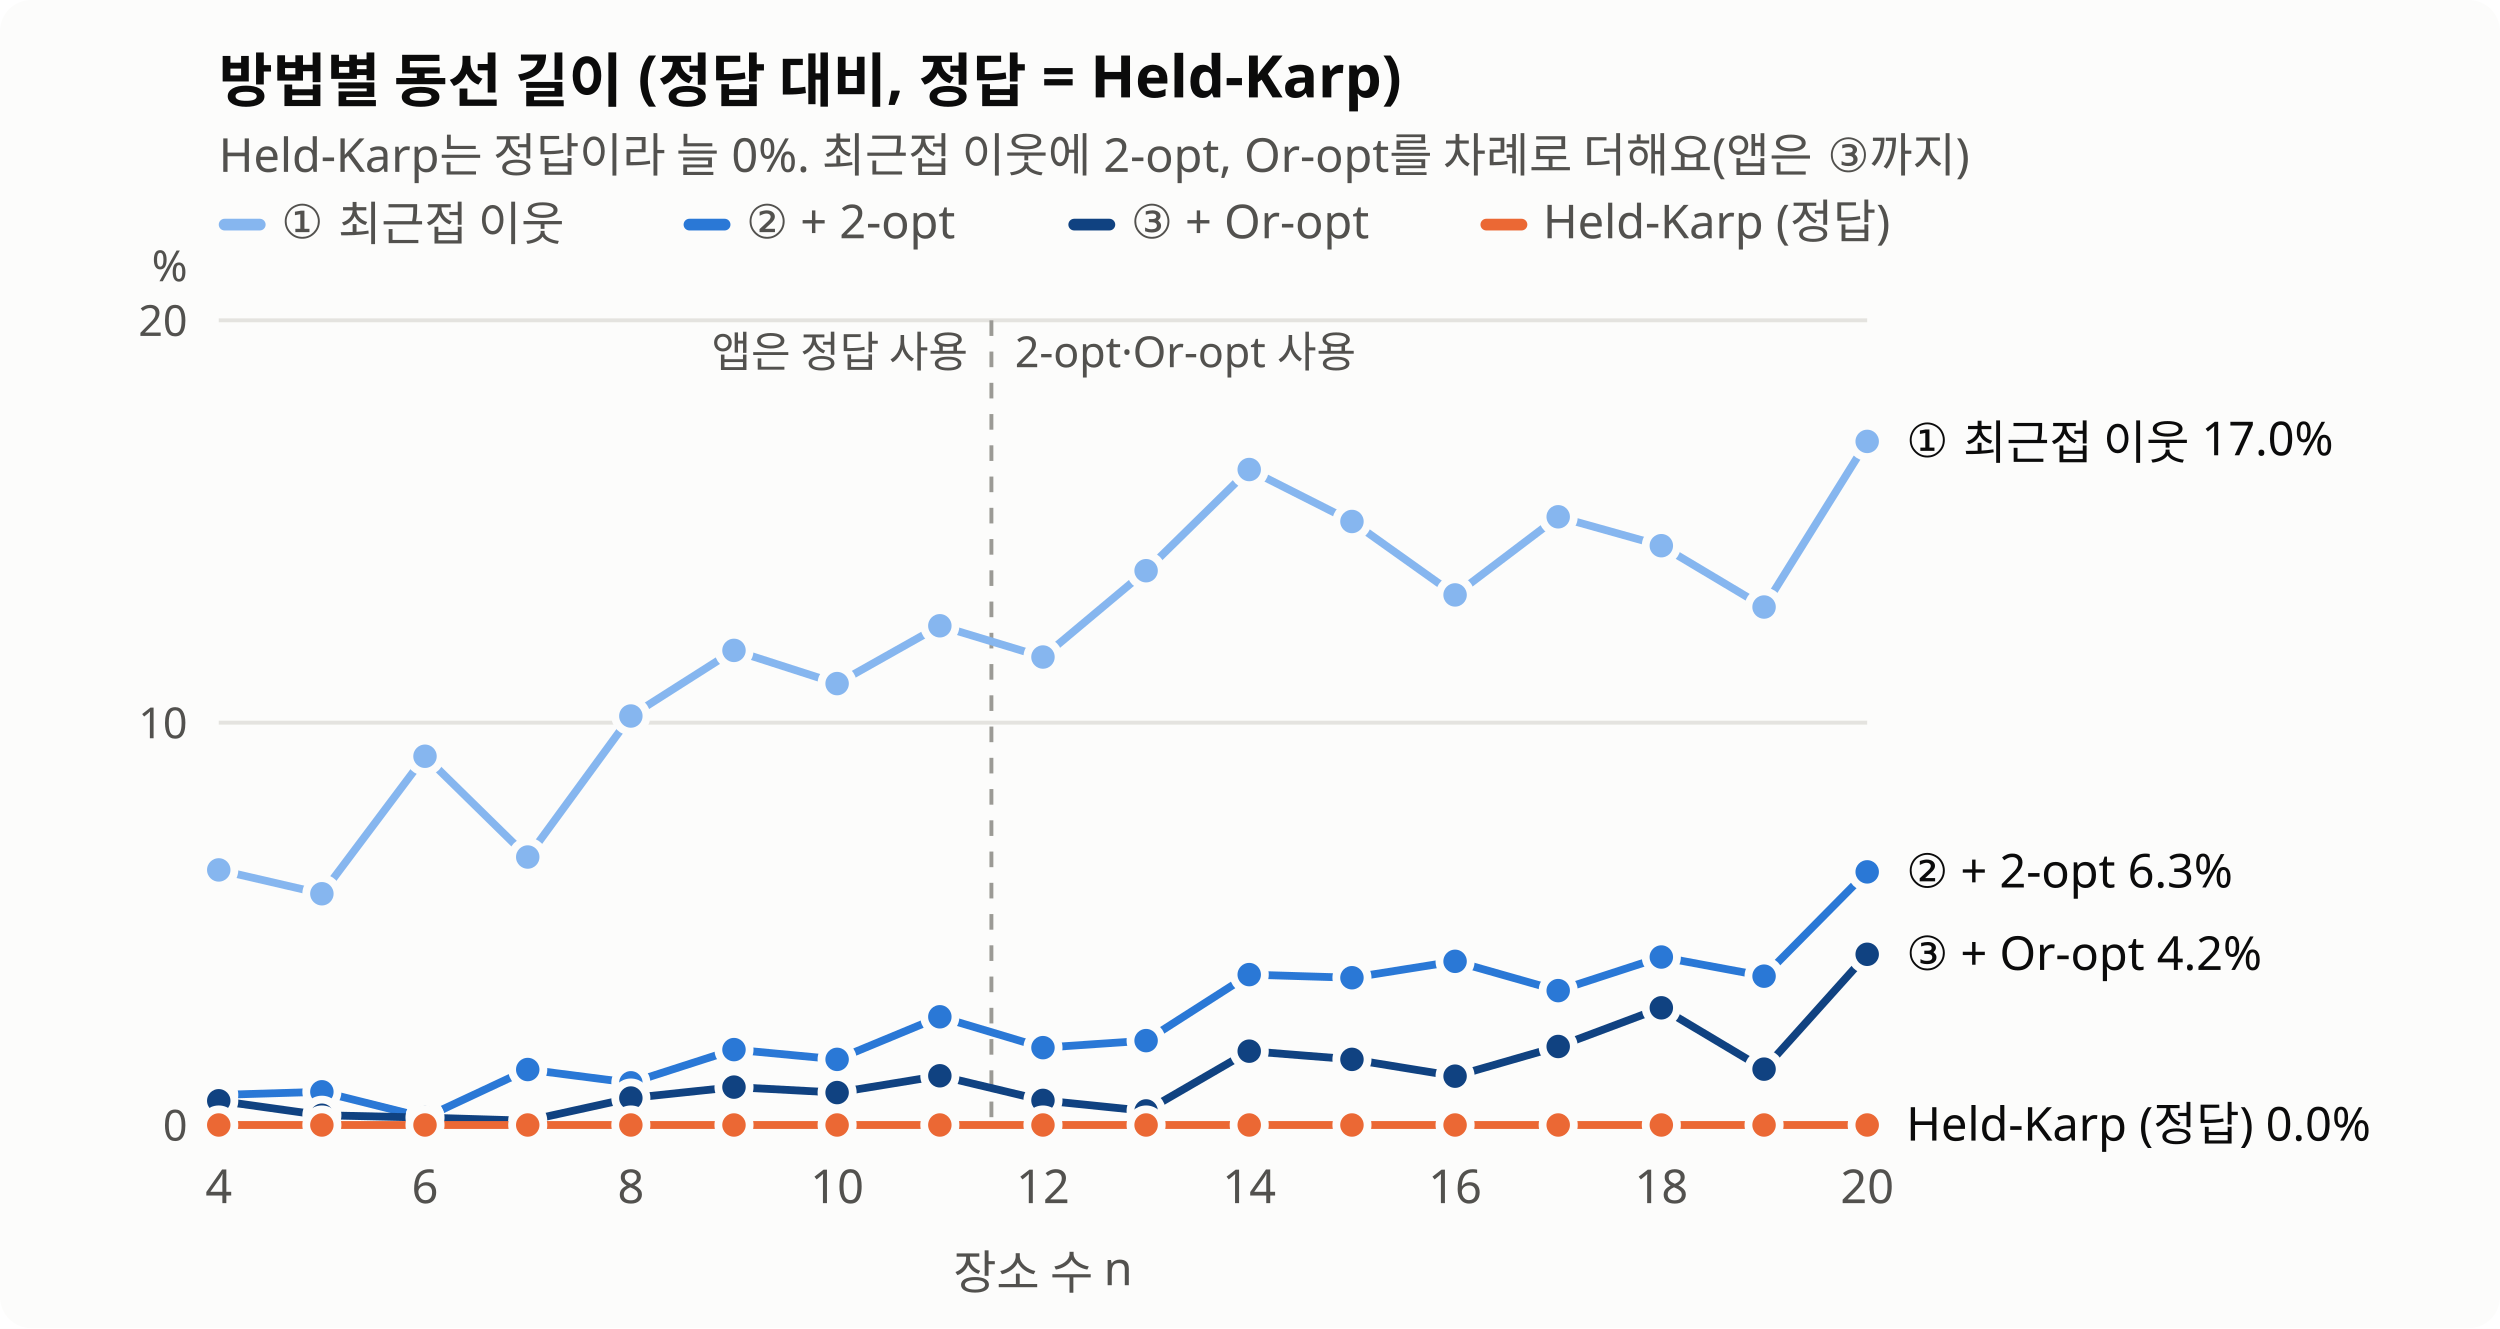
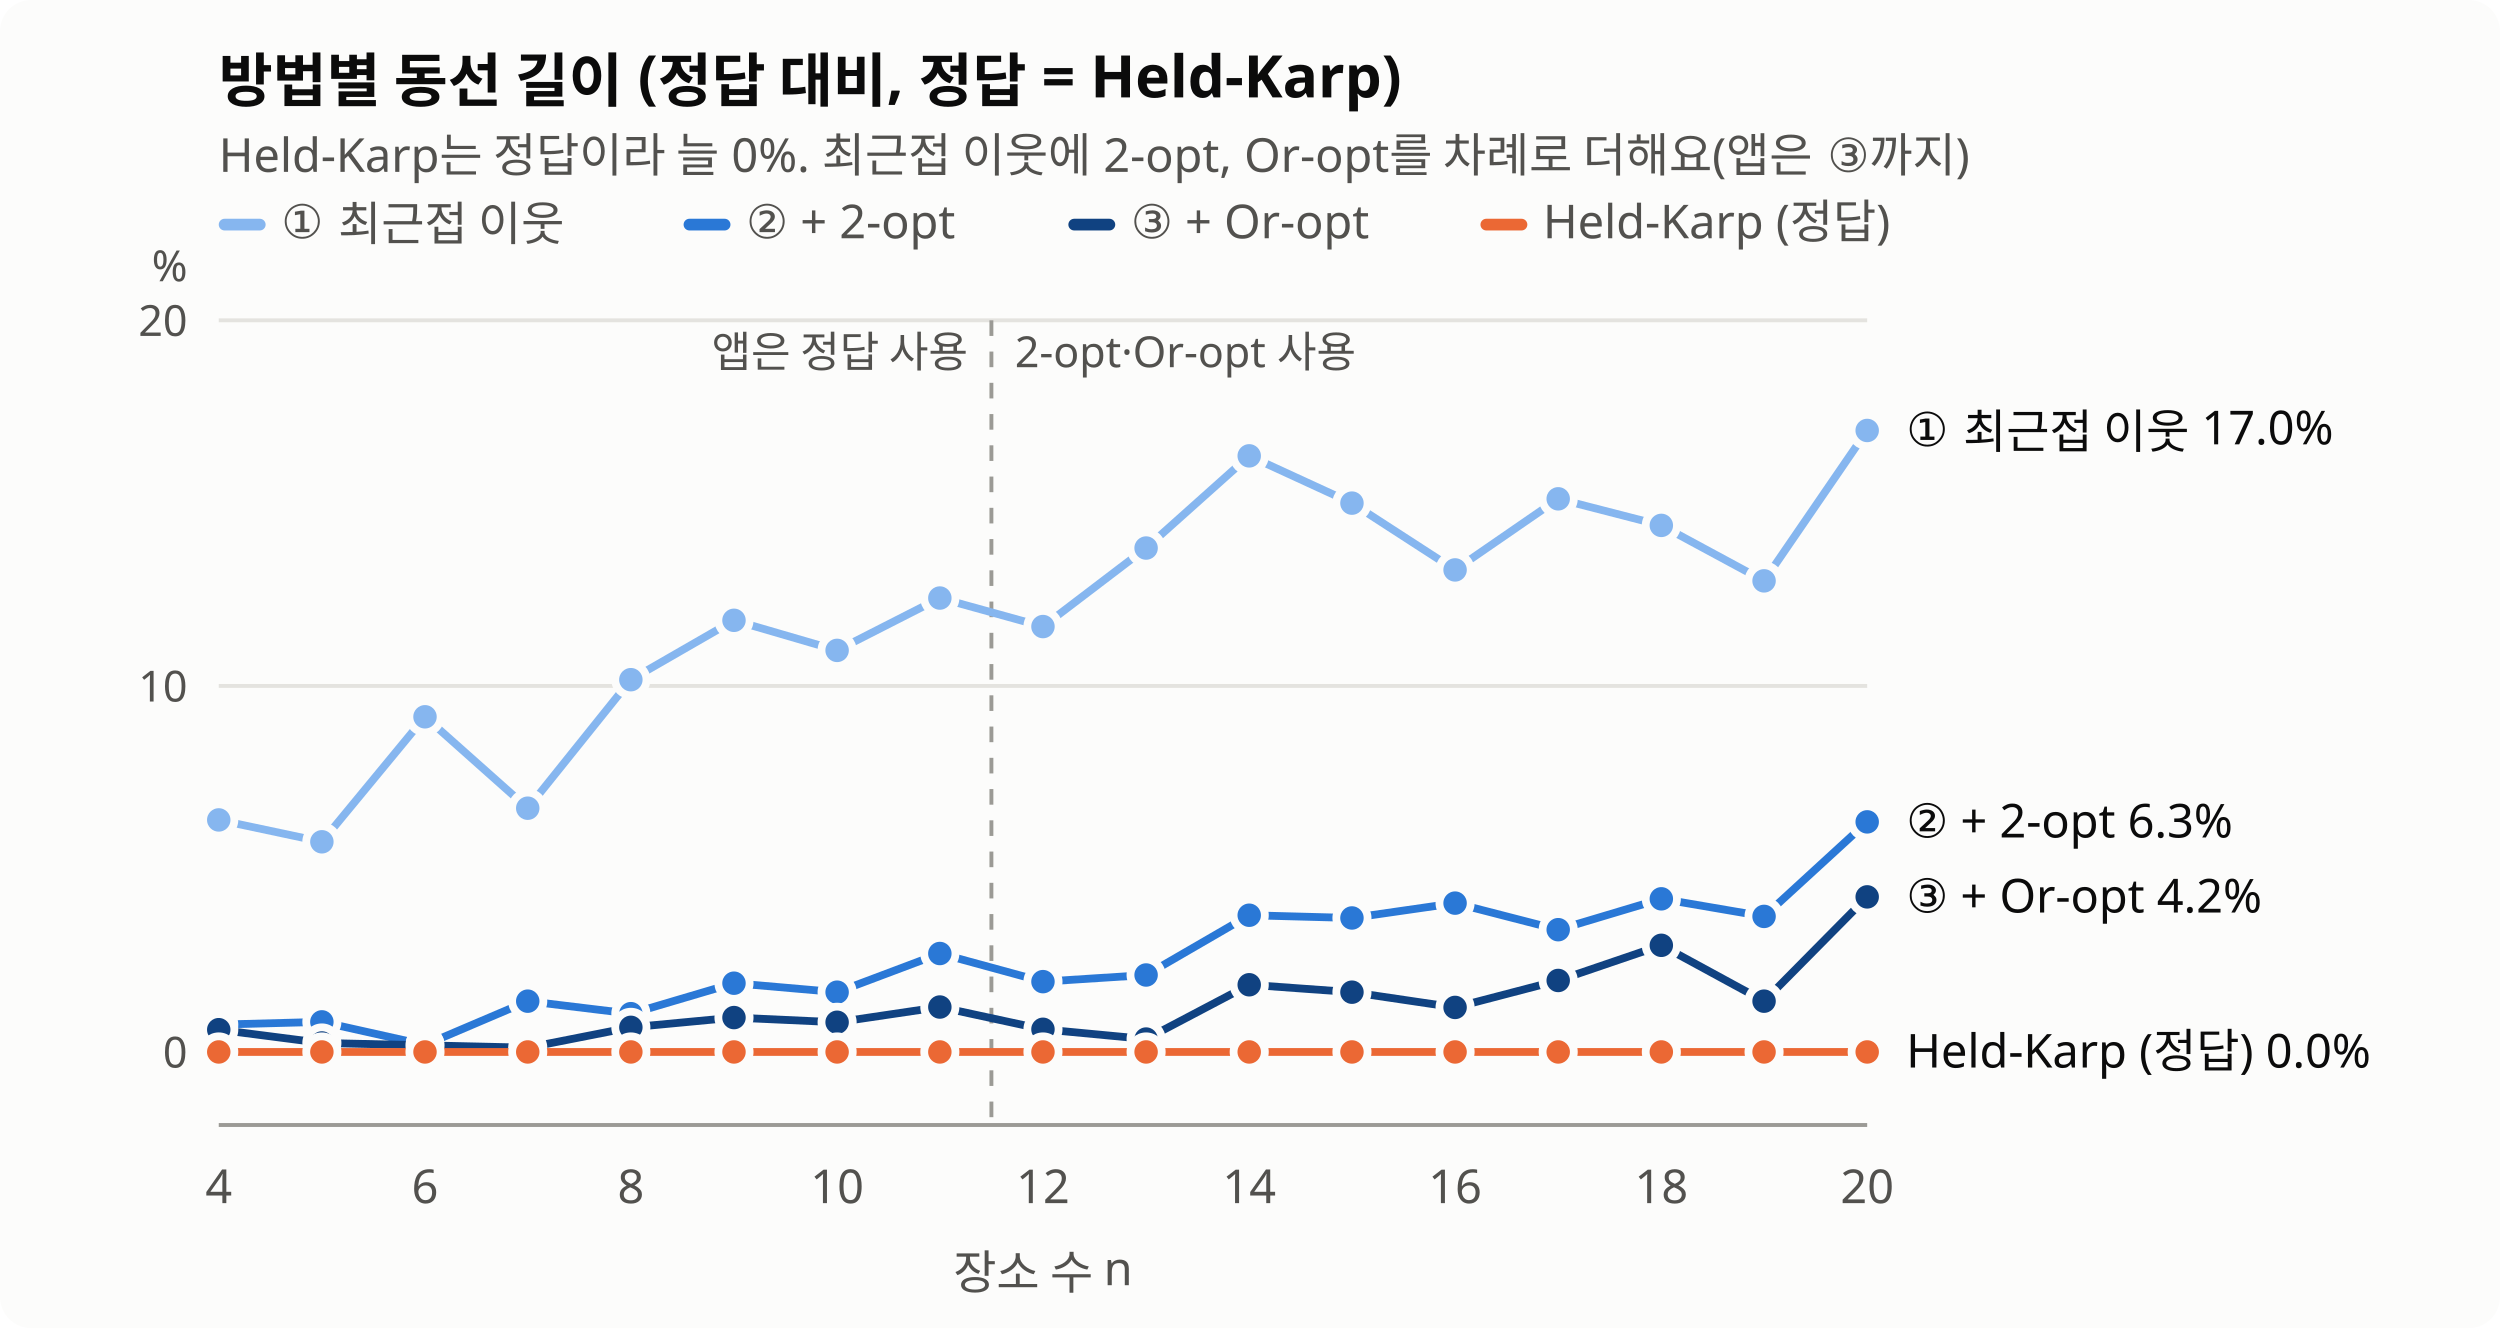
<svg xmlns="http://www.w3.org/2000/svg" viewBox="0 0 640 340" width="640" height="340" role="img" aria-label="방법별 동선 길이 (정답 대비, 정답 = Held-Karp)">
  <style>
.bg{fill:#fcfcfb}.t1{fill:#0b0b0b}.t2{fill:#52514e}.grid{stroke:#e4e3df}.axis{stroke:#9b9a95}
.l0{stroke:#86b6ef}.m0{fill:#86b6ef}.l1{stroke:#2a78d6}.m1{fill:#2a78d6}.l2{stroke:#104281}.m2{fill:#104281}.l3{stroke:#eb6834}.m3{fill:#eb6834}.ring{stroke:#fcfcfb}
@media (prefers-color-scheme: dark){.bg{fill:#1a1a19}.t1{fill:#f0efec}.t2{fill:#c3c2b7}.grid{stroke:#383835}.axis{stroke:#6f6e69}
.l0{stroke:#184f95}.m0{fill:#184f95}.l1{stroke:#3987e5}.m1{fill:#3987e5}.l2{stroke:#9ec5f4}.m2{fill:#9ec5f4}.l3{stroke:#d95926}.m3{fill:#d95926}.ring{stroke:#1a1a19}}
text{font-family:Pretendard,'Apple SD Gothic Neo','Malgun Gothic','Noto Sans KR',sans-serif}
</style>
  <rect class="bg" width="640" height="340" rx="8" />
  <text class="t1" x="56" y="26" font-size="15" font-weight="600">방법별 동선 길이 (정답 대비, 정답 = Held-Karp)</text>
  <text class="t2" x="56" y="44" font-size="12">Held-Karp는 정답이라 늘 0%. 최근접 이웃에 2-opt, Or-opt를 차례로 더해요(앱은 ③까지)</text>
  <rect class="m0" x="56.0" y="56" width="12" height="3" rx="1.5" />
  <text class="t2" x="72.0" y="61" font-size="12">① 최근접 이웃</text>
  <rect class="m1" x="175.0" y="56" width="12" height="3" rx="1.5" />
  <text class="t2" x="191.0" y="61" font-size="12">② + 2-opt</text>
  <rect class="m2" x="273.5" y="56" width="12" height="3" rx="1.5" />
  <text class="t2" x="289.5" y="61" font-size="12">③ + Or-opt</text>
  <rect class="m3" x="379.0" y="56" width="12" height="3" rx="1.5" />
  <text class="t2" x="395.0" y="61" font-size="12">Held-Karp (정답)</text>
-   <line class="grid" x1="56" x2="478" y1="288.0" y2="288.0" stroke-width="1" />
-   <text class="t2" x="48" y="292.0" font-size="11" text-anchor="end">0</text>
-   <line class="grid" x1="56" x2="478" y1="185.0" y2="185.0" stroke-width="1" />
-   <text class="t2" x="48" y="189.0" font-size="11" text-anchor="end">10</text>
+   <line class="grid" x1="56" x2="478" y1="269.3" y2="269.3" stroke-width="1" />
+   <text class="t2" x="48" y="273.3" font-size="11" text-anchor="end">0</text>
+   <line class="grid" x1="56" x2="478" y1="175.6" y2="175.6" stroke-width="1" />
+   <text class="t2" x="48" y="179.6" font-size="11" text-anchor="end">10</text>
  <line class="grid" x1="56" x2="478" y1="82.0" y2="82.0" stroke-width="1" />
  <text class="t2" x="48" y="86.0" font-size="11" text-anchor="end">20</text>
  <line class="axis" x1="56" x2="478" y1="288.0" y2="288.0" stroke-width="1" />
  <text class="t2" x="48" y="72" font-size="11" text-anchor="end">%</text>
  <line class="axis" x1="253.8" x2="253.8" y1="82" y2="288.0" stroke-width="1" stroke-dasharray="4 4" />
  <text class="t2" x="247.8" y="94" font-size="11" text-anchor="end">앱은 정답 사용</text>
  <text class="t2" x="259.8" y="94" font-size="11">2-opt·Or-opt 사용</text>
  <text class="t2" x="56.0" y="308" font-size="12" text-anchor="middle">4</text>
  <text class="t2" x="108.8" y="308" font-size="12" text-anchor="middle">6</text>
  <text class="t2" x="161.5" y="308" font-size="12" text-anchor="middle">8</text>
  <text class="t2" x="214.3" y="308" font-size="12" text-anchor="middle">10</text>
  <text class="t2" x="267.0" y="308" font-size="12" text-anchor="middle">12</text>
  <text class="t2" x="319.8" y="308" font-size="12" text-anchor="middle">14</text>
  <text class="t2" x="372.5" y="308" font-size="12" text-anchor="middle">16</text>
  <text class="t2" x="425.3" y="308" font-size="12" text-anchor="middle">18</text>
  <text class="t2" x="478.0" y="308" font-size="12" text-anchor="middle">20</text>
  <text class="t2" x="267" y="330" font-size="12" text-anchor="middle">장소 수 n</text>
-   <polyline class="l0" points="56.0,222.7 82.4,228.8 108.8,193.6 135.1,219.4 161.5,183.3 187.9,166.5 214.3,175.0 240.6,160.2 267.0,168.2 293.4,146.1 319.8,120.2 346.1,133.5 372.5,152.3 398.9,132.3 425.3,139.7 451.6,155.4 478.0,113.0" fill="none" stroke-width="2" stroke-linejoin="round" stroke-linecap="round" />
-   <circle class="m0 ring" cx="56.0" cy="222.7" r="4" stroke-width="2" />
-   <circle class="m0 ring" cx="82.4" cy="228.8" r="4" stroke-width="2" />
-   <circle class="m0 ring" cx="108.8" cy="193.6" r="4" stroke-width="2" />
-   <circle class="m0 ring" cx="135.1" cy="219.4" r="4" stroke-width="2" />
-   <circle class="m0 ring" cx="161.5" cy="183.3" r="4" stroke-width="2" />
-   <circle class="m0 ring" cx="187.9" cy="166.5" r="4" stroke-width="2" />
-   <circle class="m0 ring" cx="214.3" cy="175.0" r="4" stroke-width="2" />
-   <circle class="m0 ring" cx="240.6" cy="160.2" r="4" stroke-width="2" />
-   <circle class="m0 ring" cx="267.0" cy="168.2" r="4" stroke-width="2" />
-   <circle class="m0 ring" cx="293.4" cy="146.1" r="4" stroke-width="2" />
-   <circle class="m0 ring" cx="319.8" cy="120.2" r="4" stroke-width="2" />
-   <circle class="m0 ring" cx="346.1" cy="133.5" r="4" stroke-width="2" />
-   <circle class="m0 ring" cx="372.5" cy="152.3" r="4" stroke-width="2" />
-   <circle class="m0 ring" cx="398.9" cy="132.3" r="4" stroke-width="2" />
-   <circle class="m0 ring" cx="425.3" cy="139.7" r="4" stroke-width="2" />
-   <circle class="m0 ring" cx="451.6" cy="155.4" r="4" stroke-width="2" />
-   <circle class="m0 ring" cx="478.0" cy="113.0" r="4" stroke-width="2" />
-   <text class="t1" x="488.0" y="117.0" font-size="12">① 최근접 이웃 17.0%</text>
-   <polyline class="l1" points="56.0,280.3 82.4,279.5 108.8,286.1 135.1,273.8 161.5,277.2 187.9,268.7 214.3,271.2 240.6,260.3 267.0,268.2 293.4,266.4 319.8,249.5 346.1,250.3 372.5,246.1 398.9,253.6 425.3,245.0 451.6,249.9 478.0,223.2" fill="none" stroke-width="2" stroke-linejoin="round" stroke-linecap="round" />
-   <circle class="m1 ring" cx="56.0" cy="280.3" r="4" stroke-width="2" />
-   <circle class="m1 ring" cx="82.4" cy="279.5" r="4" stroke-width="2" />
-   <circle class="m1 ring" cx="108.8" cy="286.1" r="4" stroke-width="2" />
-   <circle class="m1 ring" cx="135.1" cy="273.8" r="4" stroke-width="2" />
-   <circle class="m1 ring" cx="161.5" cy="277.2" r="4" stroke-width="2" />
-   <circle class="m1 ring" cx="187.9" cy="268.7" r="4" stroke-width="2" />
-   <circle class="m1 ring" cx="214.3" cy="271.2" r="4" stroke-width="2" />
-   <circle class="m1 ring" cx="240.6" cy="260.3" r="4" stroke-width="2" />
-   <circle class="m1 ring" cx="267.0" cy="268.2" r="4" stroke-width="2" />
-   <circle class="m1 ring" cx="293.4" cy="266.4" r="4" stroke-width="2" />
-   <circle class="m1 ring" cx="319.8" cy="249.5" r="4" stroke-width="2" />
-   <circle class="m1 ring" cx="346.1" cy="250.3" r="4" stroke-width="2" />
-   <circle class="m1 ring" cx="372.5" cy="246.1" r="4" stroke-width="2" />
-   <circle class="m1 ring" cx="398.9" cy="253.6" r="4" stroke-width="2" />
-   <circle class="m1 ring" cx="425.3" cy="245.0" r="4" stroke-width="2" />
-   <circle class="m1 ring" cx="451.6" cy="249.9" r="4" stroke-width="2" />
-   <circle class="m1 ring" cx="478.0" cy="223.2" r="4" stroke-width="2" />
-   <text class="t1" x="488.0" y="227.2" font-size="12">② + 2-opt 6.3%</text>
-   <polyline class="l2" points="56.0,281.8 82.4,285.5 108.8,286.1 135.1,286.9 161.5,281.1 187.9,278.3 214.3,279.7 240.6,275.4 267.0,281.7 293.4,284.4 319.8,269.1 346.1,271.2 372.5,275.5 398.9,267.9 425.3,258.0 451.6,273.7 478.0,244.3" fill="none" stroke-width="2" stroke-linejoin="round" stroke-linecap="round" />
-   <circle class="m2 ring" cx="56.0" cy="281.8" r="4" stroke-width="2" />
-   <circle class="m2 ring" cx="82.4" cy="285.5" r="4" stroke-width="2" />
-   <circle class="m2 ring" cx="108.8" cy="286.1" r="4" stroke-width="2" />
-   <circle class="m2 ring" cx="135.1" cy="286.9" r="4" stroke-width="2" />
-   <circle class="m2 ring" cx="161.5" cy="281.1" r="4" stroke-width="2" />
-   <circle class="m2 ring" cx="187.9" cy="278.3" r="4" stroke-width="2" />
-   <circle class="m2 ring" cx="214.3" cy="279.7" r="4" stroke-width="2" />
-   <circle class="m2 ring" cx="240.6" cy="275.4" r="4" stroke-width="2" />
-   <circle class="m2 ring" cx="267.0" cy="281.7" r="4" stroke-width="2" />
-   <circle class="m2 ring" cx="293.4" cy="284.4" r="4" stroke-width="2" />
-   <circle class="m2 ring" cx="319.8" cy="269.1" r="4" stroke-width="2" />
-   <circle class="m2 ring" cx="346.1" cy="271.2" r="4" stroke-width="2" />
-   <circle class="m2 ring" cx="372.5" cy="275.5" r="4" stroke-width="2" />
-   <circle class="m2 ring" cx="398.9" cy="267.9" r="4" stroke-width="2" />
-   <circle class="m2 ring" cx="425.3" cy="258.0" r="4" stroke-width="2" />
-   <circle class="m2 ring" cx="451.6" cy="273.7" r="4" stroke-width="2" />
-   <circle class="m2 ring" cx="478.0" cy="244.3" r="4" stroke-width="2" />
-   <text class="t1" x="488.0" y="248.3" font-size="12">③ + Or-opt 4.2%</text>
-   <polyline class="l3" points="56.0,288.0 82.4,288.0 108.8,288.0 135.1,288.0 161.5,288.0 187.9,288.0 214.3,288.0 240.6,288.0 267.0,288.0 293.4,288.0 319.8,288.0 346.1,288.0 372.5,288.0 398.9,288.0 425.3,288.0 451.6,288.0 478.0,288.0" fill="none" stroke-width="2" stroke-linejoin="round" stroke-linecap="round" />
-   <circle class="m3 ring" cx="56.0" cy="288.0" r="4" stroke-width="2" />
-   <circle class="m3 ring" cx="82.4" cy="288.0" r="4" stroke-width="2" />
-   <circle class="m3 ring" cx="108.8" cy="288.0" r="4" stroke-width="2" />
-   <circle class="m3 ring" cx="135.1" cy="288.0" r="4" stroke-width="2" />
-   <circle class="m3 ring" cx="161.5" cy="288.0" r="4" stroke-width="2" />
-   <circle class="m3 ring" cx="187.9" cy="288.0" r="4" stroke-width="2" />
-   <circle class="m3 ring" cx="214.3" cy="288.0" r="4" stroke-width="2" />
-   <circle class="m3 ring" cx="240.6" cy="288.0" r="4" stroke-width="2" />
-   <circle class="m3 ring" cx="267.0" cy="288.0" r="4" stroke-width="2" />
-   <circle class="m3 ring" cx="293.4" cy="288.0" r="4" stroke-width="2" />
-   <circle class="m3 ring" cx="319.8" cy="288.0" r="4" stroke-width="2" />
-   <circle class="m3 ring" cx="346.1" cy="288.0" r="4" stroke-width="2" />
-   <circle class="m3 ring" cx="372.5" cy="288.0" r="4" stroke-width="2" />
-   <circle class="m3 ring" cx="398.9" cy="288.0" r="4" stroke-width="2" />
-   <circle class="m3 ring" cx="425.3" cy="288.0" r="4" stroke-width="2" />
-   <circle class="m3 ring" cx="451.6" cy="288.0" r="4" stroke-width="2" />
-   <circle class="m3 ring" cx="478.0" cy="288.0" r="4" stroke-width="2" />
-   <text class="t1" x="488.0" y="292.0" font-size="12">Held-Karp (정답) 0.0%</text>
+   <polyline class="l0" points="56.0,209.9 82.4,215.5 108.8,183.5 135.1,206.9 161.5,174.0 187.9,158.8 214.3,166.5 240.6,153.1 267.0,160.4 293.4,140.3 319.8,116.7 346.1,128.8 372.5,145.9 398.9,127.7 425.3,134.5 451.6,148.7 478.0,110.2" fill="none" stroke-width="2" stroke-linejoin="round" stroke-linecap="round" />
+   <circle class="m0 ring" cx="56.0" cy="209.9" r="4" stroke-width="2" />
+   <circle class="m0 ring" cx="82.4" cy="215.5" r="4" stroke-width="2" />
+   <circle class="m0 ring" cx="108.8" cy="183.5" r="4" stroke-width="2" />
+   <circle class="m0 ring" cx="135.1" cy="206.9" r="4" stroke-width="2" />
+   <circle class="m0 ring" cx="161.5" cy="174.0" r="4" stroke-width="2" />
+   <circle class="m0 ring" cx="187.9" cy="158.8" r="4" stroke-width="2" />
+   <circle class="m0 ring" cx="214.3" cy="166.5" r="4" stroke-width="2" />
+   <circle class="m0 ring" cx="240.6" cy="153.1" r="4" stroke-width="2" />
+   <circle class="m0 ring" cx="267.0" cy="160.4" r="4" stroke-width="2" />
+   <circle class="m0 ring" cx="293.4" cy="140.3" r="4" stroke-width="2" />
+   <circle class="m0 ring" cx="319.8" cy="116.7" r="4" stroke-width="2" />
+   <circle class="m0 ring" cx="346.1" cy="128.8" r="4" stroke-width="2" />
+   <circle class="m0 ring" cx="372.5" cy="145.9" r="4" stroke-width="2" />
+   <circle class="m0 ring" cx="398.9" cy="127.7" r="4" stroke-width="2" />
+   <circle class="m0 ring" cx="425.3" cy="134.5" r="4" stroke-width="2" />
+   <circle class="m0 ring" cx="451.6" cy="148.7" r="4" stroke-width="2" />
+   <circle class="m0 ring" cx="478.0" cy="110.2" r="4" stroke-width="2" />
+   <text class="t1" x="488.0" y="114.2" font-size="12">① 최근접 이웃 17.0%</text>
+   <polyline class="l1" points="56.0,262.3 82.4,261.6 108.8,267.5 135.1,256.3 161.5,259.5 187.9,251.7 214.3,254.0 240.6,244.1 267.0,251.3 293.4,249.6 319.8,234.3 346.1,235.0 372.5,231.2 398.9,238.0 425.3,230.1 451.6,234.6 478.0,210.4" fill="none" stroke-width="2" stroke-linejoin="round" stroke-linecap="round" />
+   <circle class="m1 ring" cx="56.0" cy="262.3" r="4" stroke-width="2" />
+   <circle class="m1 ring" cx="82.4" cy="261.6" r="4" stroke-width="2" />
+   <circle class="m1 ring" cx="108.8" cy="267.5" r="4" stroke-width="2" />
+   <circle class="m1 ring" cx="135.1" cy="256.3" r="4" stroke-width="2" />
+   <circle class="m1 ring" cx="161.5" cy="259.5" r="4" stroke-width="2" />
+   <circle class="m1 ring" cx="187.9" cy="251.7" r="4" stroke-width="2" />
+   <circle class="m1 ring" cx="214.3" cy="254.0" r="4" stroke-width="2" />
+   <circle class="m1 ring" cx="240.6" cy="244.1" r="4" stroke-width="2" />
+   <circle class="m1 ring" cx="267.0" cy="251.3" r="4" stroke-width="2" />
+   <circle class="m1 ring" cx="293.4" cy="249.6" r="4" stroke-width="2" />
+   <circle class="m1 ring" cx="319.8" cy="234.3" r="4" stroke-width="2" />
+   <circle class="m1 ring" cx="346.1" cy="235.0" r="4" stroke-width="2" />
+   <circle class="m1 ring" cx="372.5" cy="231.2" r="4" stroke-width="2" />
+   <circle class="m1 ring" cx="398.9" cy="238.0" r="4" stroke-width="2" />
+   <circle class="m1 ring" cx="425.3" cy="230.1" r="4" stroke-width="2" />
+   <circle class="m1 ring" cx="451.6" cy="234.6" r="4" stroke-width="2" />
+   <circle class="m1 ring" cx="478.0" cy="210.4" r="4" stroke-width="2" />
+   <text class="t1" x="488.0" y="214.4" font-size="12">② + 2-opt 6.3%</text>
+   <polyline class="l2" points="56.0,263.6 82.4,267.0 108.8,267.6 135.1,268.2 161.5,263.0 187.9,260.5 214.3,261.7 240.6,257.8 267.0,263.5 293.4,266.0 319.8,252.1 346.1,254.0 372.5,257.9 398.9,251.0 425.3,242.0 451.6,256.3 478.0,229.6" fill="none" stroke-width="2" stroke-linejoin="round" stroke-linecap="round" />
+   <circle class="m2 ring" cx="56.0" cy="263.6" r="4" stroke-width="2" />
+   <circle class="m2 ring" cx="82.4" cy="267.0" r="4" stroke-width="2" />
+   <circle class="m2 ring" cx="108.8" cy="267.6" r="4" stroke-width="2" />
+   <circle class="m2 ring" cx="135.1" cy="268.2" r="4" stroke-width="2" />
+   <circle class="m2 ring" cx="161.5" cy="263.0" r="4" stroke-width="2" />
+   <circle class="m2 ring" cx="187.9" cy="260.5" r="4" stroke-width="2" />
+   <circle class="m2 ring" cx="214.3" cy="261.7" r="4" stroke-width="2" />
+   <circle class="m2 ring" cx="240.6" cy="257.8" r="4" stroke-width="2" />
+   <circle class="m2 ring" cx="267.0" cy="263.5" r="4" stroke-width="2" />
+   <circle class="m2 ring" cx="293.4" cy="266.0" r="4" stroke-width="2" />
+   <circle class="m2 ring" cx="319.8" cy="252.1" r="4" stroke-width="2" />
+   <circle class="m2 ring" cx="346.1" cy="254.0" r="4" stroke-width="2" />
+   <circle class="m2 ring" cx="372.5" cy="257.9" r="4" stroke-width="2" />
+   <circle class="m2 ring" cx="398.9" cy="251.0" r="4" stroke-width="2" />
+   <circle class="m2 ring" cx="425.3" cy="242.0" r="4" stroke-width="2" />
+   <circle class="m2 ring" cx="451.6" cy="256.3" r="4" stroke-width="2" />
+   <circle class="m2 ring" cx="478.0" cy="229.6" r="4" stroke-width="2" />
+   <text class="t1" x="488.0" y="233.6" font-size="12">③ + Or-opt 4.2%</text>
+   <polyline class="l3" points="56.0,269.3 82.4,269.3 108.8,269.3 135.1,269.3 161.5,269.3 187.9,269.3 214.3,269.3 240.6,269.3 267.0,269.3 293.4,269.3 319.8,269.3 346.1,269.3 372.5,269.3 398.9,269.3 425.3,269.3 451.6,269.3 478.0,269.3" fill="none" stroke-width="2" stroke-linejoin="round" stroke-linecap="round" />
+   <circle class="m3 ring" cx="56.0" cy="269.3" r="4" stroke-width="2" />
+   <circle class="m3 ring" cx="82.4" cy="269.3" r="4" stroke-width="2" />
+   <circle class="m3 ring" cx="108.8" cy="269.3" r="4" stroke-width="2" />
+   <circle class="m3 ring" cx="135.1" cy="269.3" r="4" stroke-width="2" />
+   <circle class="m3 ring" cx="161.5" cy="269.3" r="4" stroke-width="2" />
+   <circle class="m3 ring" cx="187.9" cy="269.3" r="4" stroke-width="2" />
+   <circle class="m3 ring" cx="214.3" cy="269.3" r="4" stroke-width="2" />
+   <circle class="m3 ring" cx="240.6" cy="269.3" r="4" stroke-width="2" />
+   <circle class="m3 ring" cx="267.0" cy="269.3" r="4" stroke-width="2" />
+   <circle class="m3 ring" cx="293.4" cy="269.3" r="4" stroke-width="2" />
+   <circle class="m3 ring" cx="319.8" cy="269.3" r="4" stroke-width="2" />
+   <circle class="m3 ring" cx="346.1" cy="269.3" r="4" stroke-width="2" />
+   <circle class="m3 ring" cx="372.5" cy="269.3" r="4" stroke-width="2" />
+   <circle class="m3 ring" cx="398.9" cy="269.3" r="4" stroke-width="2" />
+   <circle class="m3 ring" cx="425.3" cy="269.3" r="4" stroke-width="2" />
+   <circle class="m3 ring" cx="451.6" cy="269.3" r="4" stroke-width="2" />
+   <circle class="m3 ring" cx="478.0" cy="269.3" r="4" stroke-width="2" />
+   <text class="t1" x="488.0" y="273.3" font-size="12">Held-Karp (정답) 0.0%</text>
</svg>
